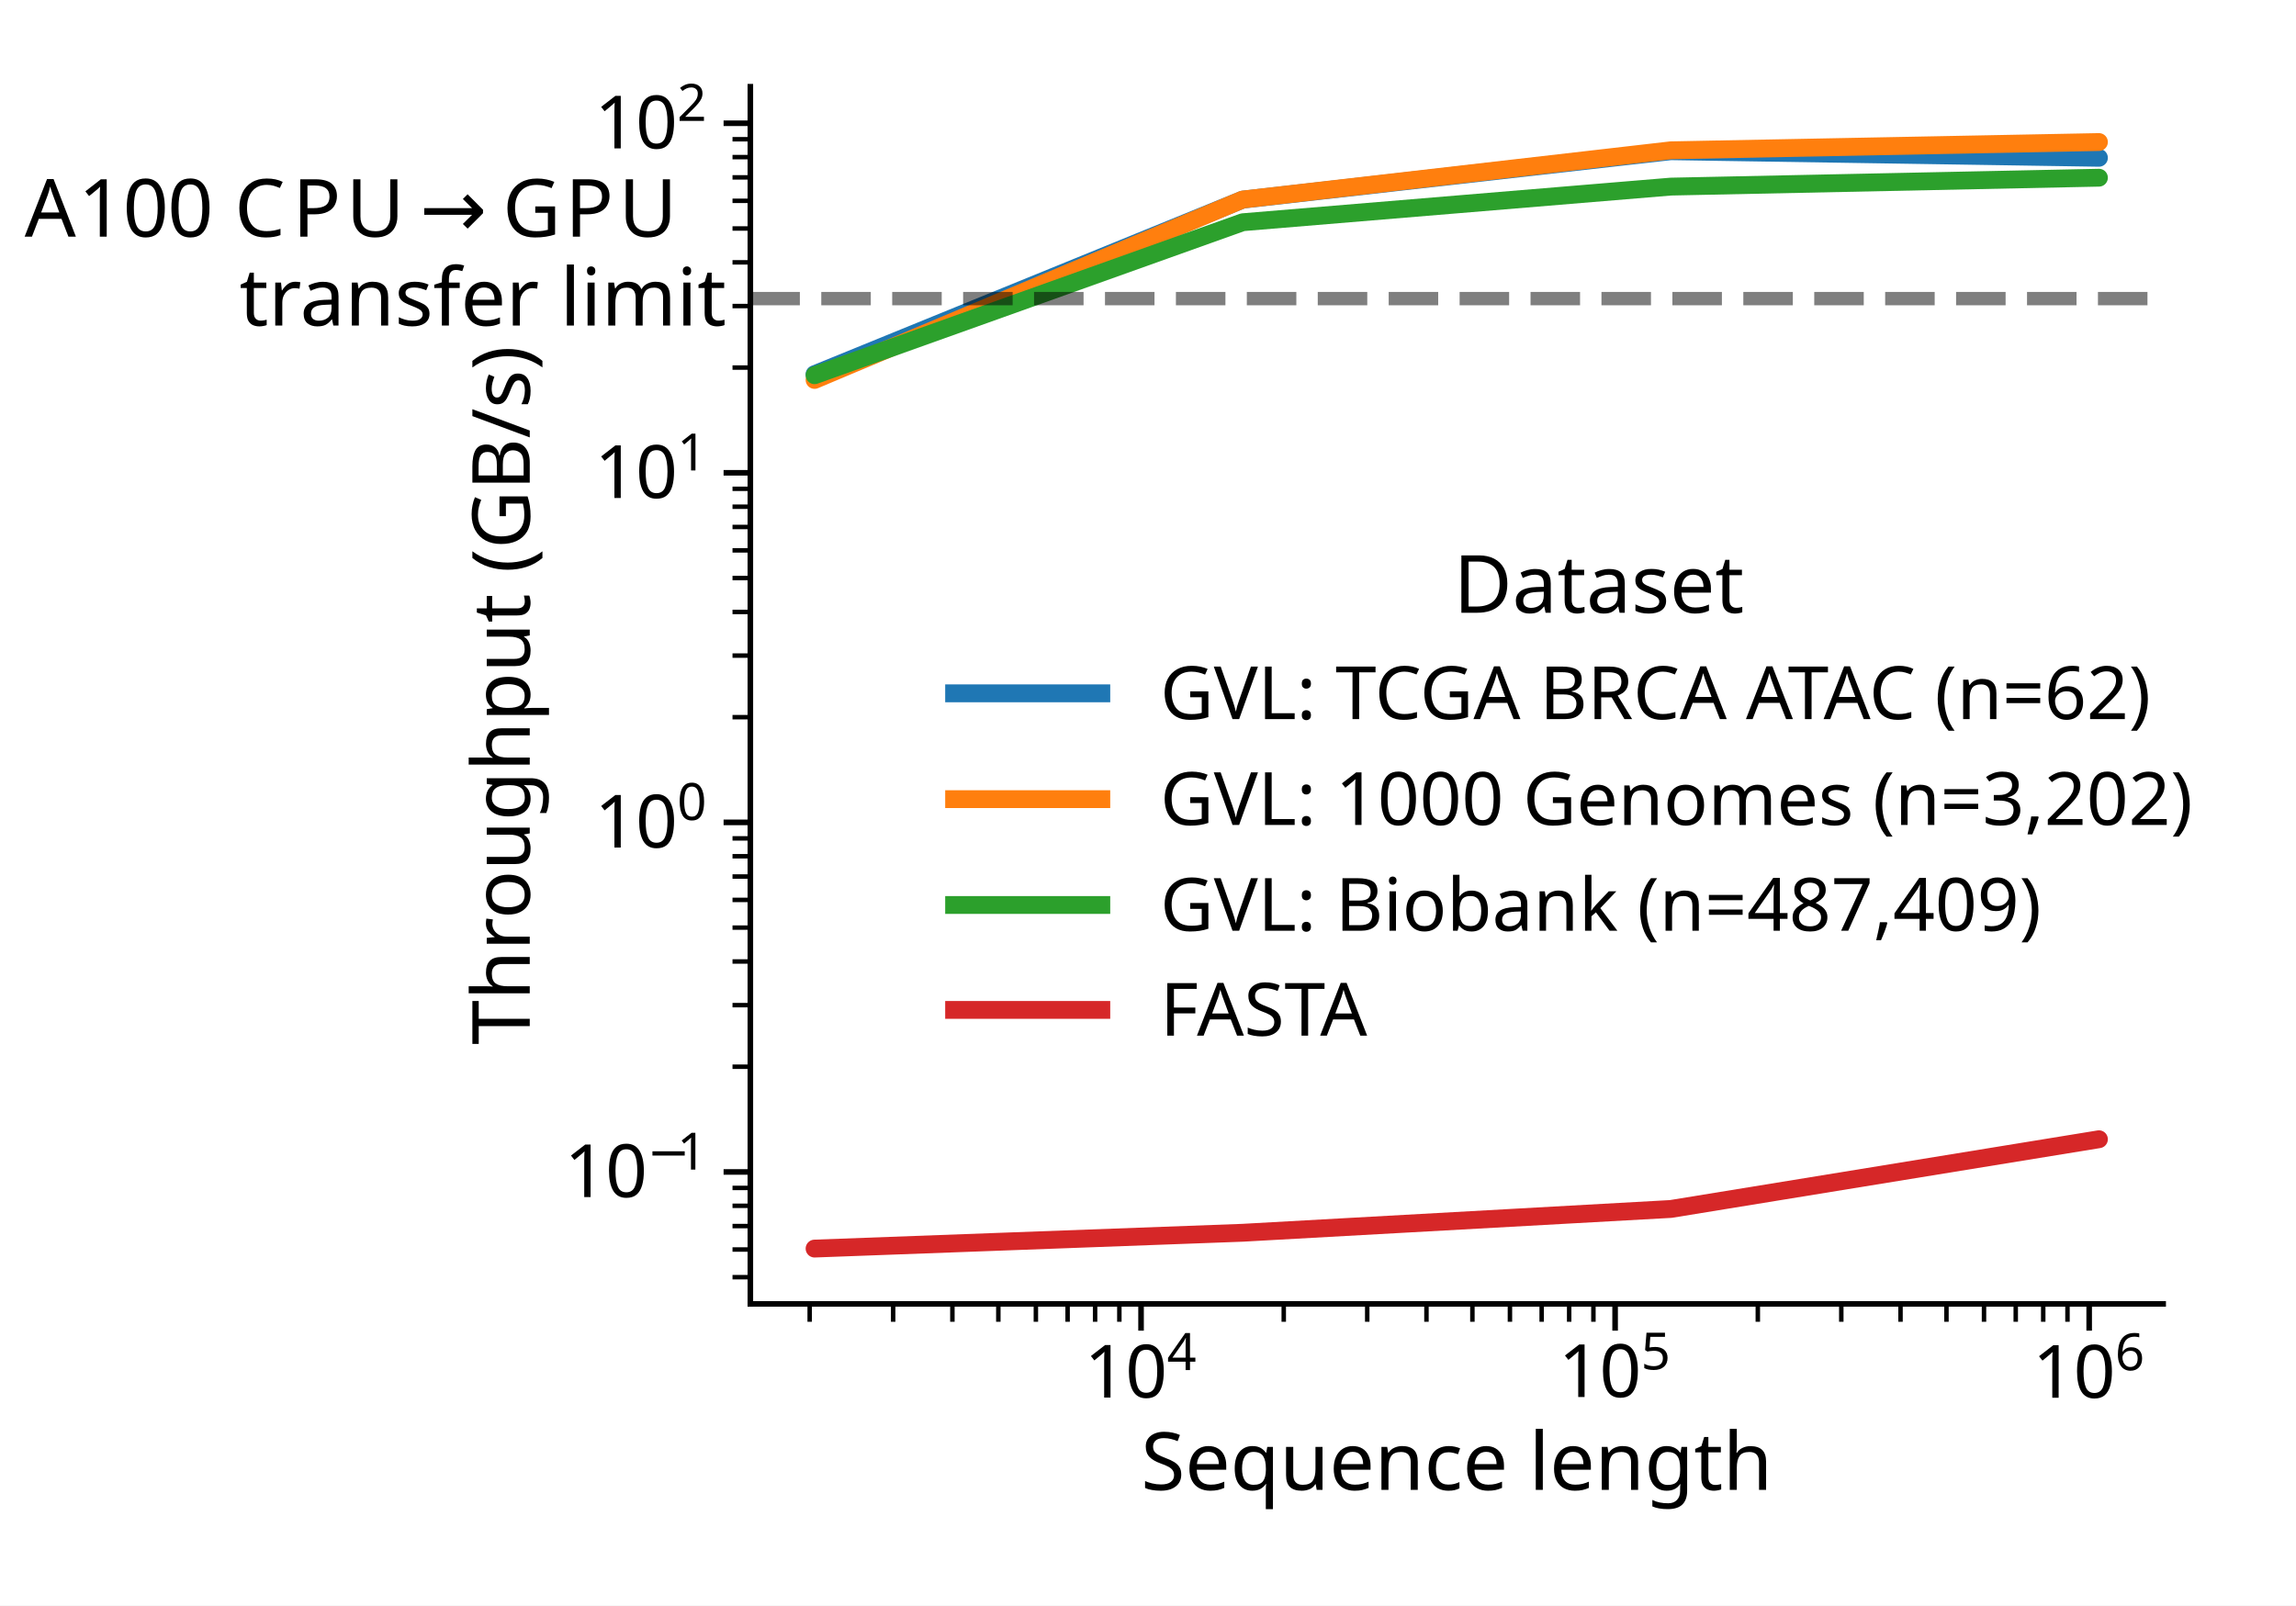
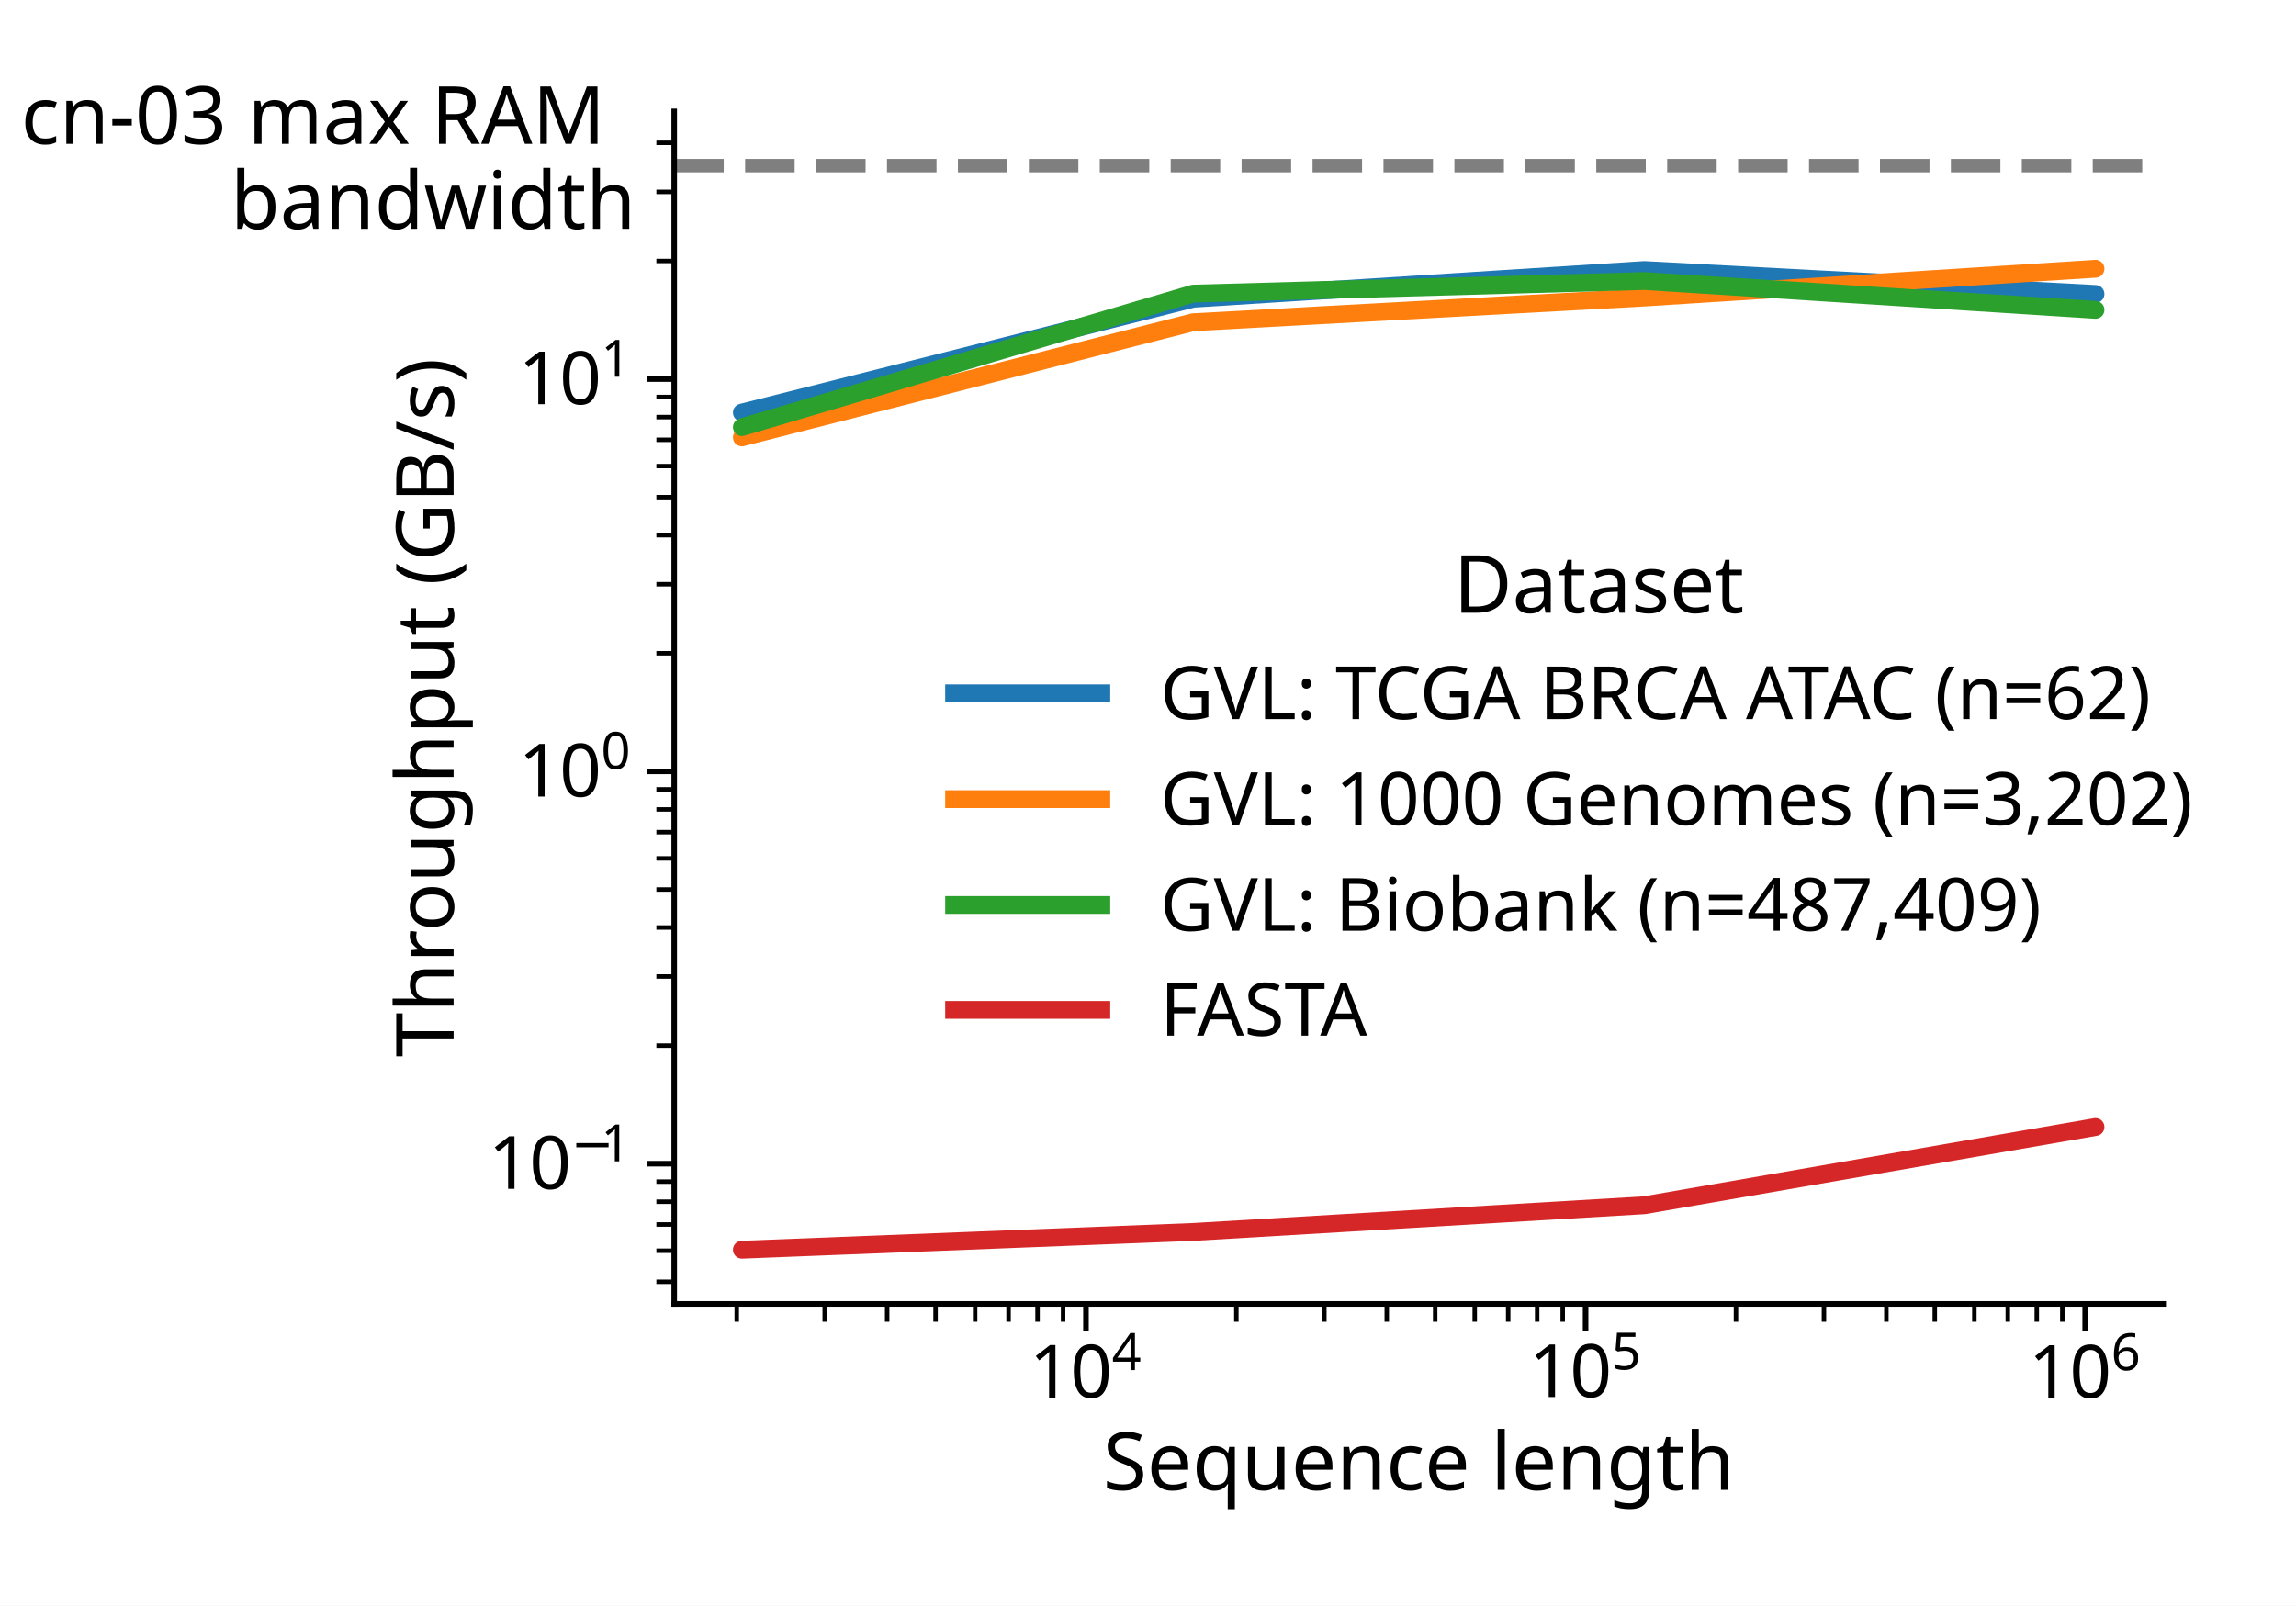
<svg xmlns="http://www.w3.org/2000/svg" xmlns:xlink="http://www.w3.org/1999/xlink" width="514.71pt" height="360pt" viewBox="0 0 514.71 360" version="1.1">
  <defs>
    <style type="text/css">*{stroke-linejoin: round; stroke-linecap: butt}</style>
  </defs>
  <g id="figure_1">
    <g id="patch_1">
      <path d="M 0 360  L 514.71 360  L 514.71 0  L 0 0  z " style="fill: #ffffff" />
    </g>
    <g id="axes_1">
      <g id="patch_2">
-         <path d="M 168.211 292.356  L 484.93 292.356  L 484.93 19.44  L 168.211 19.44  z " style="fill: #ffffff" />
+         <path d="M 151.143 292.356  L 484.93 292.356  L 484.93 24.98  L 151.143 24.98  z " style="fill: #ffffff" />
      </g>
      <g id="FillBetweenPolyCollection_1" />
      <g id="FillBetweenPolyCollection_2" />
      <g id="FillBetweenPolyCollection_3" />
      <g id="FillBetweenPolyCollection_4" />
      <g id="matplotlib.axis_1">
        <g id="xtick_1">
          <g id="line2d_1">
            <defs>
-               <path id="mb5fd576467" d="M 0 0  L 0 6  " style="stroke: #000000; stroke-width: 1.25" />
+               <path id="m8620a36531" d="M 0 0  L 0 6  " style="stroke: #000000; stroke-width: 1.25" />
            </defs>
            <g>
-               <use xlink:href="#mb5fd576467" x="255.796" y="292.356" style="stroke: #000000; stroke-width: 1.25" />
+               <use xlink:href="#m8620a36531" x="243.447" y="292.356" style="stroke: #000000; stroke-width: 1.25" />
            </g>
          </g>
          <g id="text_1">
-             <g transform="translate(243.0905 313.6664)">
+             <g transform="translate(230.7424 313.6664)">
              <text>
                <tspan x="0" y="-0.311" style="font-size: 16.5px; font-family: 'Arial Unicode MS'">1</tspan>
                <tspan x="9.177" y="-0.311" style="font-size: 16.5px; font-family: 'Arial Unicode MS'">0</tspan>
                <tspan x="18.507" y="-6.48" style="font-size: 11.55px; font-family: 'Arial Unicode MS'">4</tspan>
              </text>
            </g>
          </g>
        </g>
        <g id="xtick_2">
          <g id="line2d_2">
            <g>
-               <use xlink:href="#mb5fd576467" x="362.07" y="292.356" style="stroke: #000000; stroke-width: 1.25" />
+               <use xlink:href="#m8620a36531" x="355.449" y="292.356" style="stroke: #000000; stroke-width: 1.25" />
            </g>
          </g>
          <g id="text_2">
-             <g transform="translate(349.3648 313.6664)">
+             <g transform="translate(342.7439 313.6664)">
              <text>
                <tspan x="0" y="-0.431" style="font-size: 16.5px; font-family: 'Arial Unicode MS'">1</tspan>
                <tspan x="9.177" y="-0.431" style="font-size: 16.5px; font-family: 'Arial Unicode MS'">0</tspan>
                <tspan x="18.507" y="-6.6" style="font-size: 11.55px; font-family: 'Arial Unicode MS'">5</tspan>
              </text>
            </g>
          </g>
        </g>
        <g id="xtick_3">
          <g id="line2d_3">
            <g>
-               <use xlink:href="#mb5fd576467" x="468.344" y="292.356" style="stroke: #000000; stroke-width: 1.25" />
+               <use xlink:href="#m8620a36531" x="467.45" y="292.356" style="stroke: #000000; stroke-width: 1.25" />
            </g>
          </g>
          <g id="text_3">
-             <g transform="translate(455.639 313.6664)">
+             <g transform="translate(454.7453 313.6664)">
              <text>
                <tspan x="0" y="-0.267" style="font-size: 16.5px; font-family: 'Arial Unicode MS'">1</tspan>
                <tspan x="9.177" y="-0.267" style="font-size: 16.5px; font-family: 'Arial Unicode MS'">0</tspan>
                <tspan x="18.507" y="-6.436" style="font-size: 11.55px; font-family: 'Arial Unicode MS'">6</tspan>
              </text>
            </g>
          </g>
        </g>
        <g id="xtick_4">
          <g id="line2d_4">
            <defs>
-               <path id="mbb7b0a47af" d="M 0 0  L 0 4  " style="stroke: #000000" />
+               <path id="m5632eeb20c" d="M 0 0  L 0 4  " style="stroke: #000000" />
            </defs>
            <g>
-               <use xlink:href="#mbb7b0a47af" x="181.513" y="292.356" style="stroke: #000000" />
+               <use xlink:href="#m5632eeb20c" x="165.162" y="292.356" style="stroke: #000000" />
            </g>
          </g>
        </g>
        <g id="xtick_5">
          <g id="line2d_5">
            <g>
-               <use xlink:href="#mbb7b0a47af" x="200.227" y="292.356" style="stroke: #000000" />
+               <use xlink:href="#m5632eeb20c" x="184.884" y="292.356" style="stroke: #000000" />
            </g>
          </g>
        </g>
        <g id="xtick_6">
          <g id="line2d_6">
            <g>
-               <use xlink:href="#mbb7b0a47af" x="213.505" y="292.356" style="stroke: #000000" />
+               <use xlink:href="#m5632eeb20c" x="198.878" y="292.356" style="stroke: #000000" />
            </g>
          </g>
        </g>
        <g id="xtick_7">
          <g id="line2d_7">
            <g>
-               <use xlink:href="#mbb7b0a47af" x="223.804" y="292.356" style="stroke: #000000" />
+               <use xlink:href="#m5632eeb20c" x="209.732" y="292.356" style="stroke: #000000" />
            </g>
          </g>
        </g>
        <g id="xtick_8">
          <g id="line2d_8">
            <g>
-               <use xlink:href="#mbb7b0a47af" x="232.219" y="292.356" style="stroke: #000000" />
+               <use xlink:href="#m5632eeb20c" x="218.6" y="292.356" style="stroke: #000000" />
            </g>
          </g>
        </g>
        <g id="xtick_9">
          <g id="line2d_9">
            <g>
-               <use xlink:href="#mbb7b0a47af" x="239.333" y="292.356" style="stroke: #000000" />
+               <use xlink:href="#m5632eeb20c" x="226.098" y="292.356" style="stroke: #000000" />
            </g>
          </g>
        </g>
        <g id="xtick_10">
          <g id="line2d_10">
            <g>
-               <use xlink:href="#mbb7b0a47af" x="245.496" y="292.356" style="stroke: #000000" />
+               <use xlink:href="#m5632eeb20c" x="232.593" y="292.356" style="stroke: #000000" />
            </g>
          </g>
        </g>
        <g id="xtick_11">
          <g id="line2d_11">
            <g>
-               <use xlink:href="#mbb7b0a47af" x="250.933" y="292.356" style="stroke: #000000" />
+               <use xlink:href="#m5632eeb20c" x="238.323" y="292.356" style="stroke: #000000" />
            </g>
          </g>
        </g>
        <g id="xtick_12">
          <g id="line2d_12">
            <g>
-               <use xlink:href="#mbb7b0a47af" x="287.787" y="292.356" style="stroke: #000000" />
+               <use xlink:href="#m5632eeb20c" x="277.163" y="292.356" style="stroke: #000000" />
            </g>
          </g>
        </g>
        <g id="xtick_13">
          <g id="line2d_13">
            <g>
-               <use xlink:href="#mbb7b0a47af" x="306.501" y="292.356" style="stroke: #000000" />
+               <use xlink:href="#m5632eeb20c" x="296.886" y="292.356" style="stroke: #000000" />
            </g>
          </g>
        </g>
        <g id="xtick_14">
          <g id="line2d_14">
            <g>
-               <use xlink:href="#mbb7b0a47af" x="319.779" y="292.356" style="stroke: #000000" />
+               <use xlink:href="#m5632eeb20c" x="310.879" y="292.356" style="stroke: #000000" />
            </g>
          </g>
        </g>
        <g id="xtick_15">
          <g id="line2d_15">
            <g>
-               <use xlink:href="#mbb7b0a47af" x="330.078" y="292.356" style="stroke: #000000" />
+               <use xlink:href="#m5632eeb20c" x="321.733" y="292.356" style="stroke: #000000" />
            </g>
          </g>
        </g>
        <g id="xtick_16">
          <g id="line2d_16">
            <g>
-               <use xlink:href="#mbb7b0a47af" x="338.493" y="292.356" style="stroke: #000000" />
+               <use xlink:href="#m5632eeb20c" x="330.601" y="292.356" style="stroke: #000000" />
            </g>
          </g>
        </g>
        <g id="xtick_17">
          <g id="line2d_17">
            <g>
-               <use xlink:href="#mbb7b0a47af" x="345.608" y="292.356" style="stroke: #000000" />
+               <use xlink:href="#m5632eeb20c" x="338.1" y="292.356" style="stroke: #000000" />
            </g>
          </g>
        </g>
        <g id="xtick_18">
          <g id="line2d_18">
            <g>
-               <use xlink:href="#mbb7b0a47af" x="351.771" y="292.356" style="stroke: #000000" />
+               <use xlink:href="#m5632eeb20c" x="344.595" y="292.356" style="stroke: #000000" />
            </g>
          </g>
        </g>
        <g id="xtick_19">
          <g id="line2d_19">
            <g>
-               <use xlink:href="#mbb7b0a47af" x="357.207" y="292.356" style="stroke: #000000" />
+               <use xlink:href="#m5632eeb20c" x="350.324" y="292.356" style="stroke: #000000" />
            </g>
          </g>
        </g>
        <g id="xtick_20">
          <g id="line2d_20">
            <g>
-               <use xlink:href="#mbb7b0a47af" x="394.062" y="292.356" style="stroke: #000000" />
+               <use xlink:href="#m5632eeb20c" x="389.165" y="292.356" style="stroke: #000000" />
            </g>
          </g>
        </g>
        <g id="xtick_21">
          <g id="line2d_21">
            <g>
-               <use xlink:href="#mbb7b0a47af" x="412.775" y="292.356" style="stroke: #000000" />
+               <use xlink:href="#m5632eeb20c" x="408.887" y="292.356" style="stroke: #000000" />
            </g>
          </g>
        </g>
        <g id="xtick_22">
          <g id="line2d_22">
            <g>
-               <use xlink:href="#mbb7b0a47af" x="426.053" y="292.356" style="stroke: #000000" />
+               <use xlink:href="#m5632eeb20c" x="422.88" y="292.356" style="stroke: #000000" />
            </g>
          </g>
        </g>
        <g id="xtick_23">
          <g id="line2d_23">
            <g>
-               <use xlink:href="#mbb7b0a47af" x="436.352" y="292.356" style="stroke: #000000" />
+               <use xlink:href="#m5632eeb20c" x="433.734" y="292.356" style="stroke: #000000" />
            </g>
          </g>
        </g>
        <g id="xtick_24">
          <g id="line2d_24">
            <g>
-               <use xlink:href="#mbb7b0a47af" x="444.767" y="292.356" style="stroke: #000000" />
+               <use xlink:href="#m5632eeb20c" x="442.603" y="292.356" style="stroke: #000000" />
            </g>
          </g>
        </g>
        <g id="xtick_25">
          <g id="line2d_25">
            <g>
-               <use xlink:href="#mbb7b0a47af" x="451.882" y="292.356" style="stroke: #000000" />
+               <use xlink:href="#m5632eeb20c" x="450.101" y="292.356" style="stroke: #000000" />
            </g>
          </g>
        </g>
        <g id="xtick_26">
          <g id="line2d_26">
            <g>
-               <use xlink:href="#mbb7b0a47af" x="458.045" y="292.356" style="stroke: #000000" />
+               <use xlink:href="#m5632eeb20c" x="456.596" y="292.356" style="stroke: #000000" />
            </g>
          </g>
        </g>
        <g id="xtick_27">
          <g id="line2d_27">
            <g>
-               <use xlink:href="#mbb7b0a47af" x="463.481" y="292.356" style="stroke: #000000" />
+               <use xlink:href="#m5632eeb20c" x="462.325" y="292.356" style="stroke: #000000" />
            </g>
          </g>
        </g>
        <g id="text_4">
-           <text style="font-size: 18px; font-family: 'Arial Unicode MS', sans-serif; text-anchor: middle" x="326.57" y="334.057" transform="rotate(-0 326.5705 334.0569)">Sequence length</text>
+           <text style="font-size: 18px; font-family: 'Arial Unicode MS', sans-serif; text-anchor: middle" x="318.036" y="334.057" transform="rotate(-0 318.0365 334.0569)">Sequence length</text>
        </g>
      </g>
      <g id="matplotlib.axis_2">
        <g id="ytick_1">
          <g id="line2d_28">
            <defs>
-               <path id="mfa8b709511" d="M 0 0  L -6 0  " style="stroke: #000000; stroke-width: 1.25" />
+               <path id="mb3a4daa39f" d="M 0 0  L -6 0  " style="stroke: #000000; stroke-width: 1.25" />
            </defs>
            <g>
-               <use xlink:href="#mfa8b709511" x="168.211" y="262.768" style="stroke: #000000; stroke-width: 1.25" />
+               <use xlink:href="#mb3a4daa39f" x="151.143" y="260.919" style="stroke: #000000; stroke-width: 1.25" />
            </g>
          </g>
          <g id="text_5">
-             <g transform="translate(126.5363 268.6734)">
+             <g transform="translate(109.4683 266.8238)">
              <text>
                <tspan x="0" y="-0.267" style="font-size: 16.5px; font-family: 'Arial Unicode MS'">1</tspan>
                <tspan x="9.177" y="-0.267" style="font-size: 16.5px; font-family: 'Arial Unicode MS'">0</tspan>
                <tspan x="18.507" y="-6.436" style="font-size: 11.55px; font-family: 'Arial Unicode MS'">−</tspan>
                <tspan x="25.252" y="-6.436" style="font-size: 11.55px; font-family: 'Arial Unicode MS'">1</tspan>
              </text>
            </g>
          </g>
        </g>
        <g id="ytick_2">
          <g id="line2d_29">
            <g>
-               <use xlink:href="#mfa8b709511" x="168.211" y="184.39" style="stroke: #000000; stroke-width: 1.25" />
+               <use xlink:href="#mb3a4daa39f" x="151.143" y="172.955" style="stroke: #000000; stroke-width: 1.25" />
            </g>
          </g>
          <g id="text_6">
-             <g transform="translate(133.3013 190.2954)">
+             <g transform="translate(116.2333 178.8602)">
              <text>
                <tspan x="0" y="-0.267" style="font-size: 16.5px; font-family: 'Arial Unicode MS'">1</tspan>
                <tspan x="9.177" y="-0.267" style="font-size: 16.5px; font-family: 'Arial Unicode MS'">0</tspan>
                <tspan x="18.507" y="-6.436" style="font-size: 11.55px; font-family: 'Arial Unicode MS'">0</tspan>
              </text>
            </g>
          </g>
        </g>
        <g id="ytick_3">
          <g id="line2d_30">
            <g>
-               <use xlink:href="#mfa8b709511" x="168.211" y="106.012" style="stroke: #000000; stroke-width: 1.25" />
+               <use xlink:href="#mb3a4daa39f" x="151.143" y="84.991" style="stroke: #000000; stroke-width: 1.25" />
            </g>
          </g>
          <g id="text_7">
-             <g transform="translate(133.3013 111.9174)">
+             <g transform="translate(116.2333 90.89659)">
              <text>
                <tspan x="0" y="-0.267" style="font-size: 16.5px; font-family: 'Arial Unicode MS'">1</tspan>
                <tspan x="9.177" y="-0.267" style="font-size: 16.5px; font-family: 'Arial Unicode MS'">0</tspan>
                <tspan x="18.507" y="-6.436" style="font-size: 11.55px; font-family: 'Arial Unicode MS'">1</tspan>
              </text>
            </g>
          </g>
        </g>
        <g id="ytick_4">
          <g id="line2d_31">
-             <g>
-               <use xlink:href="#mfa8b709511" x="168.211" y="27.634" style="stroke: #000000; stroke-width: 1.25" />
-             </g>
-           </g>
-           <g id="text_8">
-             <g transform="translate(133.3013 33.53937)">
-               <text>
-                 <tspan x="0" y="-0.267" style="font-size: 16.5px; font-family: 'Arial Unicode MS'">1</tspan>
-                 <tspan x="9.177" y="-0.267" style="font-size: 16.5px; font-family: 'Arial Unicode MS'">0</tspan>
-                 <tspan x="18.507" y="-6.436" style="font-size: 11.55px; font-family: 'Arial Unicode MS'">2</tspan>
-               </text>
+             <defs>
+               <path id="m26a285a491" d="M 0 0  L -4 0  " style="stroke: #000000" />
+             </defs>
+             <g>
+               <use xlink:href="#m26a285a491" x="151.143" y="287.398" style="stroke: #000000" />
            </g>
          </g>
        </g>
        <g id="ytick_5">
          <g id="line2d_32">
-             <defs>
-               <path id="m74ab2bdadc" d="M 0 0  L -4 0  " style="stroke: #000000" />
-             </defs>
-             <g>
-               <use xlink:href="#m74ab2bdadc" x="168.211" y="286.362" style="stroke: #000000" />
+             <g>
+               <use xlink:href="#m26a285a491" x="151.143" y="280.433" style="stroke: #000000" />
            </g>
          </g>
        </g>
        <g id="ytick_6">
          <g id="line2d_33">
            <g>
-               <use xlink:href="#m74ab2bdadc" x="168.211" y="280.156" style="stroke: #000000" />
+               <use xlink:href="#m26a285a491" x="151.143" y="274.544" style="stroke: #000000" />
            </g>
          </g>
        </g>
        <g id="ytick_7">
          <g id="line2d_34">
            <g>
-               <use xlink:href="#m74ab2bdadc" x="168.211" y="274.909" style="stroke: #000000" />
+               <use xlink:href="#m26a285a491" x="151.143" y="269.443" style="stroke: #000000" />
            </g>
          </g>
        </g>
        <g id="ytick_8">
          <g id="line2d_35">
            <g>
-               <use xlink:href="#m74ab2bdadc" x="168.211" y="270.364" style="stroke: #000000" />
+               <use xlink:href="#m26a285a491" x="151.143" y="264.944" style="stroke: #000000" />
            </g>
          </g>
        </g>
        <g id="ytick_9">
          <g id="line2d_36">
            <g>
-               <use xlink:href="#m74ab2bdadc" x="168.211" y="266.355" style="stroke: #000000" />
+               <use xlink:href="#m26a285a491" x="151.143" y="234.439" style="stroke: #000000" />
            </g>
          </g>
        </g>
        <g id="ytick_10">
          <g id="line2d_37">
            <g>
-               <use xlink:href="#m74ab2bdadc" x="168.211" y="239.174" style="stroke: #000000" />
+               <use xlink:href="#m26a285a491" x="151.143" y="218.949" style="stroke: #000000" />
            </g>
          </g>
        </g>
        <g id="ytick_11">
          <g id="line2d_38">
            <g>
-               <use xlink:href="#m74ab2bdadc" x="168.211" y="225.372" style="stroke: #000000" />
+               <use xlink:href="#m26a285a491" x="151.143" y="207.959" style="stroke: #000000" />
            </g>
          </g>
        </g>
        <g id="ytick_12">
          <g id="line2d_39">
            <g>
-               <use xlink:href="#m74ab2bdadc" x="168.211" y="215.58" style="stroke: #000000" />
+               <use xlink:href="#m26a285a491" x="151.143" y="199.435" style="stroke: #000000" />
            </g>
          </g>
        </g>
        <g id="ytick_13">
          <g id="line2d_40">
            <g>
-               <use xlink:href="#m74ab2bdadc" x="168.211" y="207.984" style="stroke: #000000" />
+               <use xlink:href="#m26a285a491" x="151.143" y="192.47" style="stroke: #000000" />
            </g>
          </g>
        </g>
        <g id="ytick_14">
          <g id="line2d_41">
            <g>
-               <use xlink:href="#m74ab2bdadc" x="168.211" y="201.778" style="stroke: #000000" />
+               <use xlink:href="#m26a285a491" x="151.143" y="186.581" style="stroke: #000000" />
            </g>
          </g>
        </g>
        <g id="ytick_15">
          <g id="line2d_42">
            <g>
-               <use xlink:href="#m74ab2bdadc" x="168.211" y="196.531" style="stroke: #000000" />
+               <use xlink:href="#m26a285a491" x="151.143" y="181.48" style="stroke: #000000" />
            </g>
          </g>
        </g>
        <g id="ytick_16">
          <g id="line2d_43">
            <g>
-               <use xlink:href="#m74ab2bdadc" x="168.211" y="191.986" style="stroke: #000000" />
+               <use xlink:href="#m26a285a491" x="151.143" y="176.98" style="stroke: #000000" />
            </g>
          </g>
        </g>
        <g id="ytick_17">
          <g id="line2d_44">
            <g>
-               <use xlink:href="#m74ab2bdadc" x="168.211" y="187.977" style="stroke: #000000" />
+               <use xlink:href="#m26a285a491" x="151.143" y="146.475" style="stroke: #000000" />
            </g>
          </g>
        </g>
        <g id="ytick_18">
          <g id="line2d_45">
            <g>
-               <use xlink:href="#m74ab2bdadc" x="168.211" y="160.796" style="stroke: #000000" />
+               <use xlink:href="#m26a285a491" x="151.143" y="130.986" style="stroke: #000000" />
            </g>
          </g>
        </g>
        <g id="ytick_19">
          <g id="line2d_46">
            <g>
-               <use xlink:href="#m74ab2bdadc" x="168.211" y="146.994" style="stroke: #000000" />
+               <use xlink:href="#m26a285a491" x="151.143" y="119.996" style="stroke: #000000" />
            </g>
          </g>
        </g>
        <g id="ytick_20">
          <g id="line2d_47">
            <g>
-               <use xlink:href="#m74ab2bdadc" x="168.211" y="137.202" style="stroke: #000000" />
+               <use xlink:href="#m26a285a491" x="151.143" y="111.471" style="stroke: #000000" />
            </g>
          </g>
        </g>
        <g id="ytick_21">
          <g id="line2d_48">
            <g>
-               <use xlink:href="#m74ab2bdadc" x="168.211" y="129.606" style="stroke: #000000" />
+               <use xlink:href="#m26a285a491" x="151.143" y="104.506" style="stroke: #000000" />
            </g>
          </g>
        </g>
        <g id="ytick_22">
          <g id="line2d_49">
            <g>
-               <use xlink:href="#m74ab2bdadc" x="168.211" y="123.4" style="stroke: #000000" />
+               <use xlink:href="#m26a285a491" x="151.143" y="98.617" style="stroke: #000000" />
            </g>
          </g>
        </g>
        <g id="ytick_23">
          <g id="line2d_50">
            <g>
-               <use xlink:href="#m74ab2bdadc" x="168.211" y="118.153" style="stroke: #000000" />
+               <use xlink:href="#m26a285a491" x="151.143" y="93.516" style="stroke: #000000" />
            </g>
          </g>
        </g>
        <g id="ytick_24">
          <g id="line2d_51">
            <g>
-               <use xlink:href="#m74ab2bdadc" x="168.211" y="113.608" style="stroke: #000000" />
+               <use xlink:href="#m26a285a491" x="151.143" y="89.016" style="stroke: #000000" />
            </g>
          </g>
        </g>
        <g id="ytick_25">
          <g id="line2d_52">
            <g>
-               <use xlink:href="#m74ab2bdadc" x="168.211" y="109.599" style="stroke: #000000" />
+               <use xlink:href="#m26a285a491" x="151.143" y="58.512" style="stroke: #000000" />
            </g>
          </g>
        </g>
        <g id="ytick_26">
          <g id="line2d_53">
            <g>
-               <use xlink:href="#m74ab2bdadc" x="168.211" y="82.418" style="stroke: #000000" />
+               <use xlink:href="#m26a285a491" x="151.143" y="43.022" style="stroke: #000000" />
            </g>
          </g>
        </g>
        <g id="ytick_27">
          <g id="line2d_54">
            <g>
-               <use xlink:href="#m74ab2bdadc" x="168.211" y="68.616" style="stroke: #000000" />
-             </g>
-           </g>
-         </g>
-         <g id="ytick_28">
-           <g id="line2d_55">
-             <g>
-               <use xlink:href="#m74ab2bdadc" x="168.211" y="58.824" style="stroke: #000000" />
-             </g>
-           </g>
-         </g>
-         <g id="ytick_29">
-           <g id="line2d_56">
-             <g>
-               <use xlink:href="#m74ab2bdadc" x="168.211" y="51.228" style="stroke: #000000" />
-             </g>
-           </g>
-         </g>
-         <g id="ytick_30">
-           <g id="line2d_57">
-             <g>
-               <use xlink:href="#m74ab2bdadc" x="168.211" y="45.022" style="stroke: #000000" />
-             </g>
-           </g>
-         </g>
-         <g id="ytick_31">
-           <g id="line2d_58">
-             <g>
-               <use xlink:href="#m74ab2bdadc" x="168.211" y="39.775" style="stroke: #000000" />
-             </g>
-           </g>
-         </g>
-         <g id="ytick_32">
-           <g id="line2d_59">
-             <g>
-               <use xlink:href="#m74ab2bdadc" x="168.211" y="35.23" style="stroke: #000000" />
-             </g>
-           </g>
-         </g>
-         <g id="ytick_33">
-           <g id="line2d_60">
-             <g>
-               <use xlink:href="#m74ab2bdadc" x="168.211" y="31.221" style="stroke: #000000" />
-             </g>
-           </g>
-         </g>
-         <g id="text_9">
-           <text style="font-size: 18px; font-family: 'Arial Unicode MS', sans-serif; text-anchor: middle" x="118.756" y="155.898" transform="rotate(-90 118.7563 155.898)">Throughput (GB/s)</text>
-         </g>
-       </g>
-       <g id="line2d_61">
-         <path d="M 182.608 83.9  L 278.583 44.759  L 374.558 33.902  L 470.533 35.381  " clip-path="url(#p14d54573aa)" style="fill: none; stroke: #1f77b4; stroke-width: 4; stroke-linecap: round" />
-       </g>
-       <g id="line2d_62">
-         <path d="M 182.608 85.187  L 278.583 44.741  L 374.558 33.701  L 470.533 31.845  " clip-path="url(#p14d54573aa)" style="fill: none; stroke: #ff7f0e; stroke-width: 4; stroke-linecap: round" />
-       </g>
+               <use xlink:href="#m26a285a491" x="151.143" y="32.032" style="stroke: #000000" />
+             </g>
+           </g>
+         </g>
+         <g id="text_8">
+           <text style="font-size: 18px; font-family: 'Arial Unicode MS', sans-serif; text-anchor: middle" x="101.688" y="158.668" transform="rotate(-90 101.6883 158.6679)">Throughput (GB/s)</text>
+         </g>
+       </g>
+       <g id="line2d_55">
+         <path d="M 166.315 92.511  L 267.463 66.975  L 368.61 60.545  L 469.757 65.914  " clip-path="url(#p292f9d51c9)" style="fill: none; stroke: #1f77b4; stroke-width: 4; stroke-linecap: round" />
+       </g>
+       <g id="line2d_56">
+         <path d="M 166.315 98.075  L 267.463 72.253  L 368.61 66.707  L 469.757 60.263  " clip-path="url(#p292f9d51c9)" style="fill: none; stroke: #ff7f0e; stroke-width: 4; stroke-linecap: round" />
+       </g>
+       <g id="line2d_57">
+         <path d="M 166.315 95.774  L 267.463 65.839  L 368.61 63.008  L 469.757 69.473  " clip-path="url(#p292f9d51c9)" style="fill: none; stroke: #2ca02c; stroke-width: 4; stroke-linecap: round" />
+       </g>
+       <g id="line2d_58">
+         <path d="M 166.315 280.203  L 267.463 276.224  L 368.61 270.237  L 469.757 252.691  " clip-path="url(#p292f9d51c9)" style="fill: none; stroke: #d62728; stroke-width: 4; stroke-linecap: round" />
+       </g>
+       <g id="line2d_59" />
+       <g id="line2d_60" />
+       <g id="line2d_61" />
+       <g id="line2d_62" />
      <g id="line2d_63">
-         <path d="M 182.608 84.137  L 278.583 49.829  L 374.558 41.84  L 470.533 39.843  " clip-path="url(#p14d54573aa)" style="fill: none; stroke: #2ca02c; stroke-width: 4; stroke-linecap: round" />
-       </g>
-       <g id="line2d_64">
-         <path d="M 182.608 279.951  L 278.583 276.406  L 374.558 271.071  L 470.533 255.437  " clip-path="url(#p14d54573aa)" style="fill: none; stroke: #d62728; stroke-width: 4; stroke-linecap: round" />
-       </g>
-       <g id="line2d_65" />
-       <g id="line2d_66" />
-       <g id="line2d_67" />
-       <g id="line2d_68" />
-       <g id="line2d_69">
-         <path d="M 168.211 66.956  L 484.93 66.956  " clip-path="url(#p14d54573aa)" style="fill: none; stroke-dasharray: 11.1,4.8; stroke-dashoffset: 0; stroke: #000000; stroke-opacity: 0.5; stroke-width: 3" />
+         <path d="M 151.143 37.133  L 484.93 37.133  " clip-path="url(#p292f9d51c9)" style="fill: none; stroke-dasharray: 11.1,4.8; stroke-dashoffset: 0; stroke: #000000; stroke-opacity: 0.5; stroke-width: 3" />
      </g>
      <g id="patch_3">
-         <path d="M 168.211 292.356  L 168.211 19.44  " style="fill: none; stroke: #000000; stroke-width: 1.25; stroke-linejoin: miter; stroke-linecap: square" />
+         <path d="M 151.143 292.356  L 151.143 24.98  " style="fill: none; stroke: #000000; stroke-width: 1.25; stroke-linejoin: miter; stroke-linecap: square" />
      </g>
      <g id="patch_4">
-         <path d="M 168.211 292.356  L 484.93 292.356  " style="fill: none; stroke: #000000; stroke-width: 1.25; stroke-linejoin: miter; stroke-linecap: square" />
-       </g>
-       <g id="text_10">
-         <g transform="translate(5.525147 53.94957)">
-           <text>
-             <tspan x="0" y="-0.891" style="font-size: 18px; font-family: 'Arial Unicode MS'">A</tspan>
-             <tspan x="12.006" y="-0.891" style="font-size: 18px; font-family: 'Arial Unicode MS'">1</tspan>
-             <tspan x="22.017" y="-0.891" style="font-size: 18px; font-family: 'Arial Unicode MS'">0</tspan>
-             <tspan x="32.027" y="-0.891" style="font-size: 18px; font-family: 'Arial Unicode MS'">0</tspan>
-             <tspan x="42.038" y="-0.891" style="font-size: 18px; font-family: 'Arial Unicode MS'"> </tspan>
-             <tspan x="47.039" y="-0.891" style="font-size: 18px; font-family: 'Arial Unicode MS'">C</tspan>
-             <tspan x="60.038" y="-0.891" style="font-size: 18px; font-family: 'Arial Unicode MS'">P</tspan>
-             <tspan x="72.044" y="-0.891" style="font-size: 18px; font-family: 'Arial Unicode MS'">U</tspan>
-             <tspan x="107.139" y="-0.891" style="font-size: 18px; font-family: 'Arial Unicode MS'">G</tspan>
-             <tspan x="121.14" y="-0.891" style="font-size: 18px; font-family: 'Arial Unicode MS'">P</tspan>
-             <tspan x="133.146" y="-0.891" style="font-size: 18px; font-family: 'Arial Unicode MS'">U</tspan>
-             <tspan x="88.55" y="-0.891" style="font-size: 18px; font-family: 'DejaVu Sans'">→</tspan>
-           </text>
-         </g>
-         <text style="font-size: 18px; font-family: 'Arial Unicode MS', sans-serif" transform="translate(53.67515 72.99638)">transfer limit</text>
+         <path d="M 151.143 292.356  L 484.93 292.356  " style="fill: none; stroke: #000000; stroke-width: 1.25; stroke-linejoin: miter; stroke-linecap: square" />
+       </g>
+       <g id="text_9">
+         <text style="font-size: 18px; font-family: 'Arial Unicode MS', sans-serif" transform="translate(4.700289 32.25888)">cn-03 max RAM</text>
+         <text style="font-size: 18px; font-family: 'Arial Unicode MS', sans-serif" transform="translate(51.66904 51.30569)">bandwidth</text>
      </g>
    </g>
    <g id="legend_1">
+       <g id="text_10">
+         <text style="font-size: 18px; font-family: 'Arial Unicode MS', sans-serif; text-anchor: start" x="325.86" y="137.386" transform="rotate(-0 325.8598 137.3856)">Dataset</text>
+       </g>
+       <g id="line2d_64">
+         <path d="M 213.889 155.458  L 230.389 155.458  L 246.889 155.458  " style="fill: none; stroke: #1f77b4; stroke-width: 4; stroke-linecap: square" />
+       </g>
      <g id="text_11">
-         <text style="font-size: 18px; font-family: 'Arial Unicode MS', sans-serif; text-anchor: start" x="325.86" y="137.386" transform="rotate(-0 325.8598 137.3856)">Dataset</text>
-       </g>
-       <g id="line2d_70">
-         <path d="M 213.889 155.458  L 230.389 155.458  L 246.889 155.458  " style="fill: none; stroke: #1f77b4; stroke-width: 4; stroke-linecap: square" />
+         <text style="font-size: 16.5px; font-family: 'Arial Unicode MS', sans-serif; text-anchor: start" x="260.089" y="161.233" transform="rotate(-0 260.0892 161.233)">GVL: TCGA BRCA ATAC (n=62)</text>
+       </g>
+       <g id="line2d_65">
+         <path d="M 213.889 179.184  L 230.389 179.184  L 246.889 179.184  " style="fill: none; stroke: #ff7f0e; stroke-width: 4; stroke-linecap: square" />
      </g>
      <g id="text_12">
-         <text style="font-size: 16.5px; font-family: 'Arial Unicode MS', sans-serif; text-anchor: start" x="260.089" y="161.233" transform="rotate(-0 260.0892 161.233)">GVL: TCGA BRCA ATAC (n=62)</text>
-       </g>
-       <g id="line2d_71">
-         <path d="M 213.889 179.184  L 230.389 179.184  L 246.889 179.184  " style="fill: none; stroke: #ff7f0e; stroke-width: 4; stroke-linecap: square" />
+         <text style="font-size: 16.5px; font-family: 'Arial Unicode MS', sans-serif; text-anchor: start" x="260.089" y="184.959" transform="rotate(-0 260.0892 184.9595)">GVL: 1000 Genomes (n=3,202)</text>
+       </g>
+       <g id="line2d_66">
+         <path d="M 213.889 202.911  L 230.389 202.911  L 246.889 202.911  " style="fill: none; stroke: #2ca02c; stroke-width: 4; stroke-linecap: square" />
      </g>
      <g id="text_13">
-         <text style="font-size: 16.5px; font-family: 'Arial Unicode MS', sans-serif; text-anchor: start" x="260.089" y="184.959" transform="rotate(-0 260.0892 184.9595)">GVL: 1000 Genomes (n=3,202)</text>
-       </g>
-       <g id="line2d_72">
-         <path d="M 213.889 202.911  L 230.389 202.911  L 246.889 202.911  " style="fill: none; stroke: #2ca02c; stroke-width: 4; stroke-linecap: square" />
+         <text style="font-size: 16.5px; font-family: 'Arial Unicode MS', sans-serif; text-anchor: start" x="260.089" y="208.686" transform="rotate(-0 260.0892 208.686)">GVL: Biobank (n=487,409)</text>
+       </g>
+       <g id="line2d_67">
+         <path d="M 213.889 226.436  L 230.389 226.436  L 246.889 226.436  " style="fill: none; stroke: #d62728; stroke-width: 4; stroke-linecap: square" />
      </g>
      <g id="text_14">
-         <text style="font-size: 16.5px; font-family: 'Arial Unicode MS', sans-serif; text-anchor: start" x="260.089" y="208.686" transform="rotate(-0 260.0892 208.686)">GVL: Biobank (n=487,409)</text>
-       </g>
-       <g id="line2d_73">
-         <path d="M 213.889 226.436  L 230.389 226.436  L 246.889 226.436  " style="fill: none; stroke: #d62728; stroke-width: 4; stroke-linecap: square" />
-       </g>
-       <g id="text_15">
        <text style="font-size: 16.5px; font-family: 'Arial Unicode MS', sans-serif; text-anchor: start" x="260.089" y="232.211" transform="rotate(-0 260.0892 232.2114)">FASTA</text>
      </g>
    </g>
  </g>
  <defs>
-     <clipPath id="p14d54573aa">
-       <rect x="168.211" y="19.44" width="316.718" height="272.916" />
+     <clipPath id="p292f9d51c9">
+       <rect x="151.143" y="24.98" width="333.786" height="267.376" />
    </clipPath>
  </defs>
</svg>
